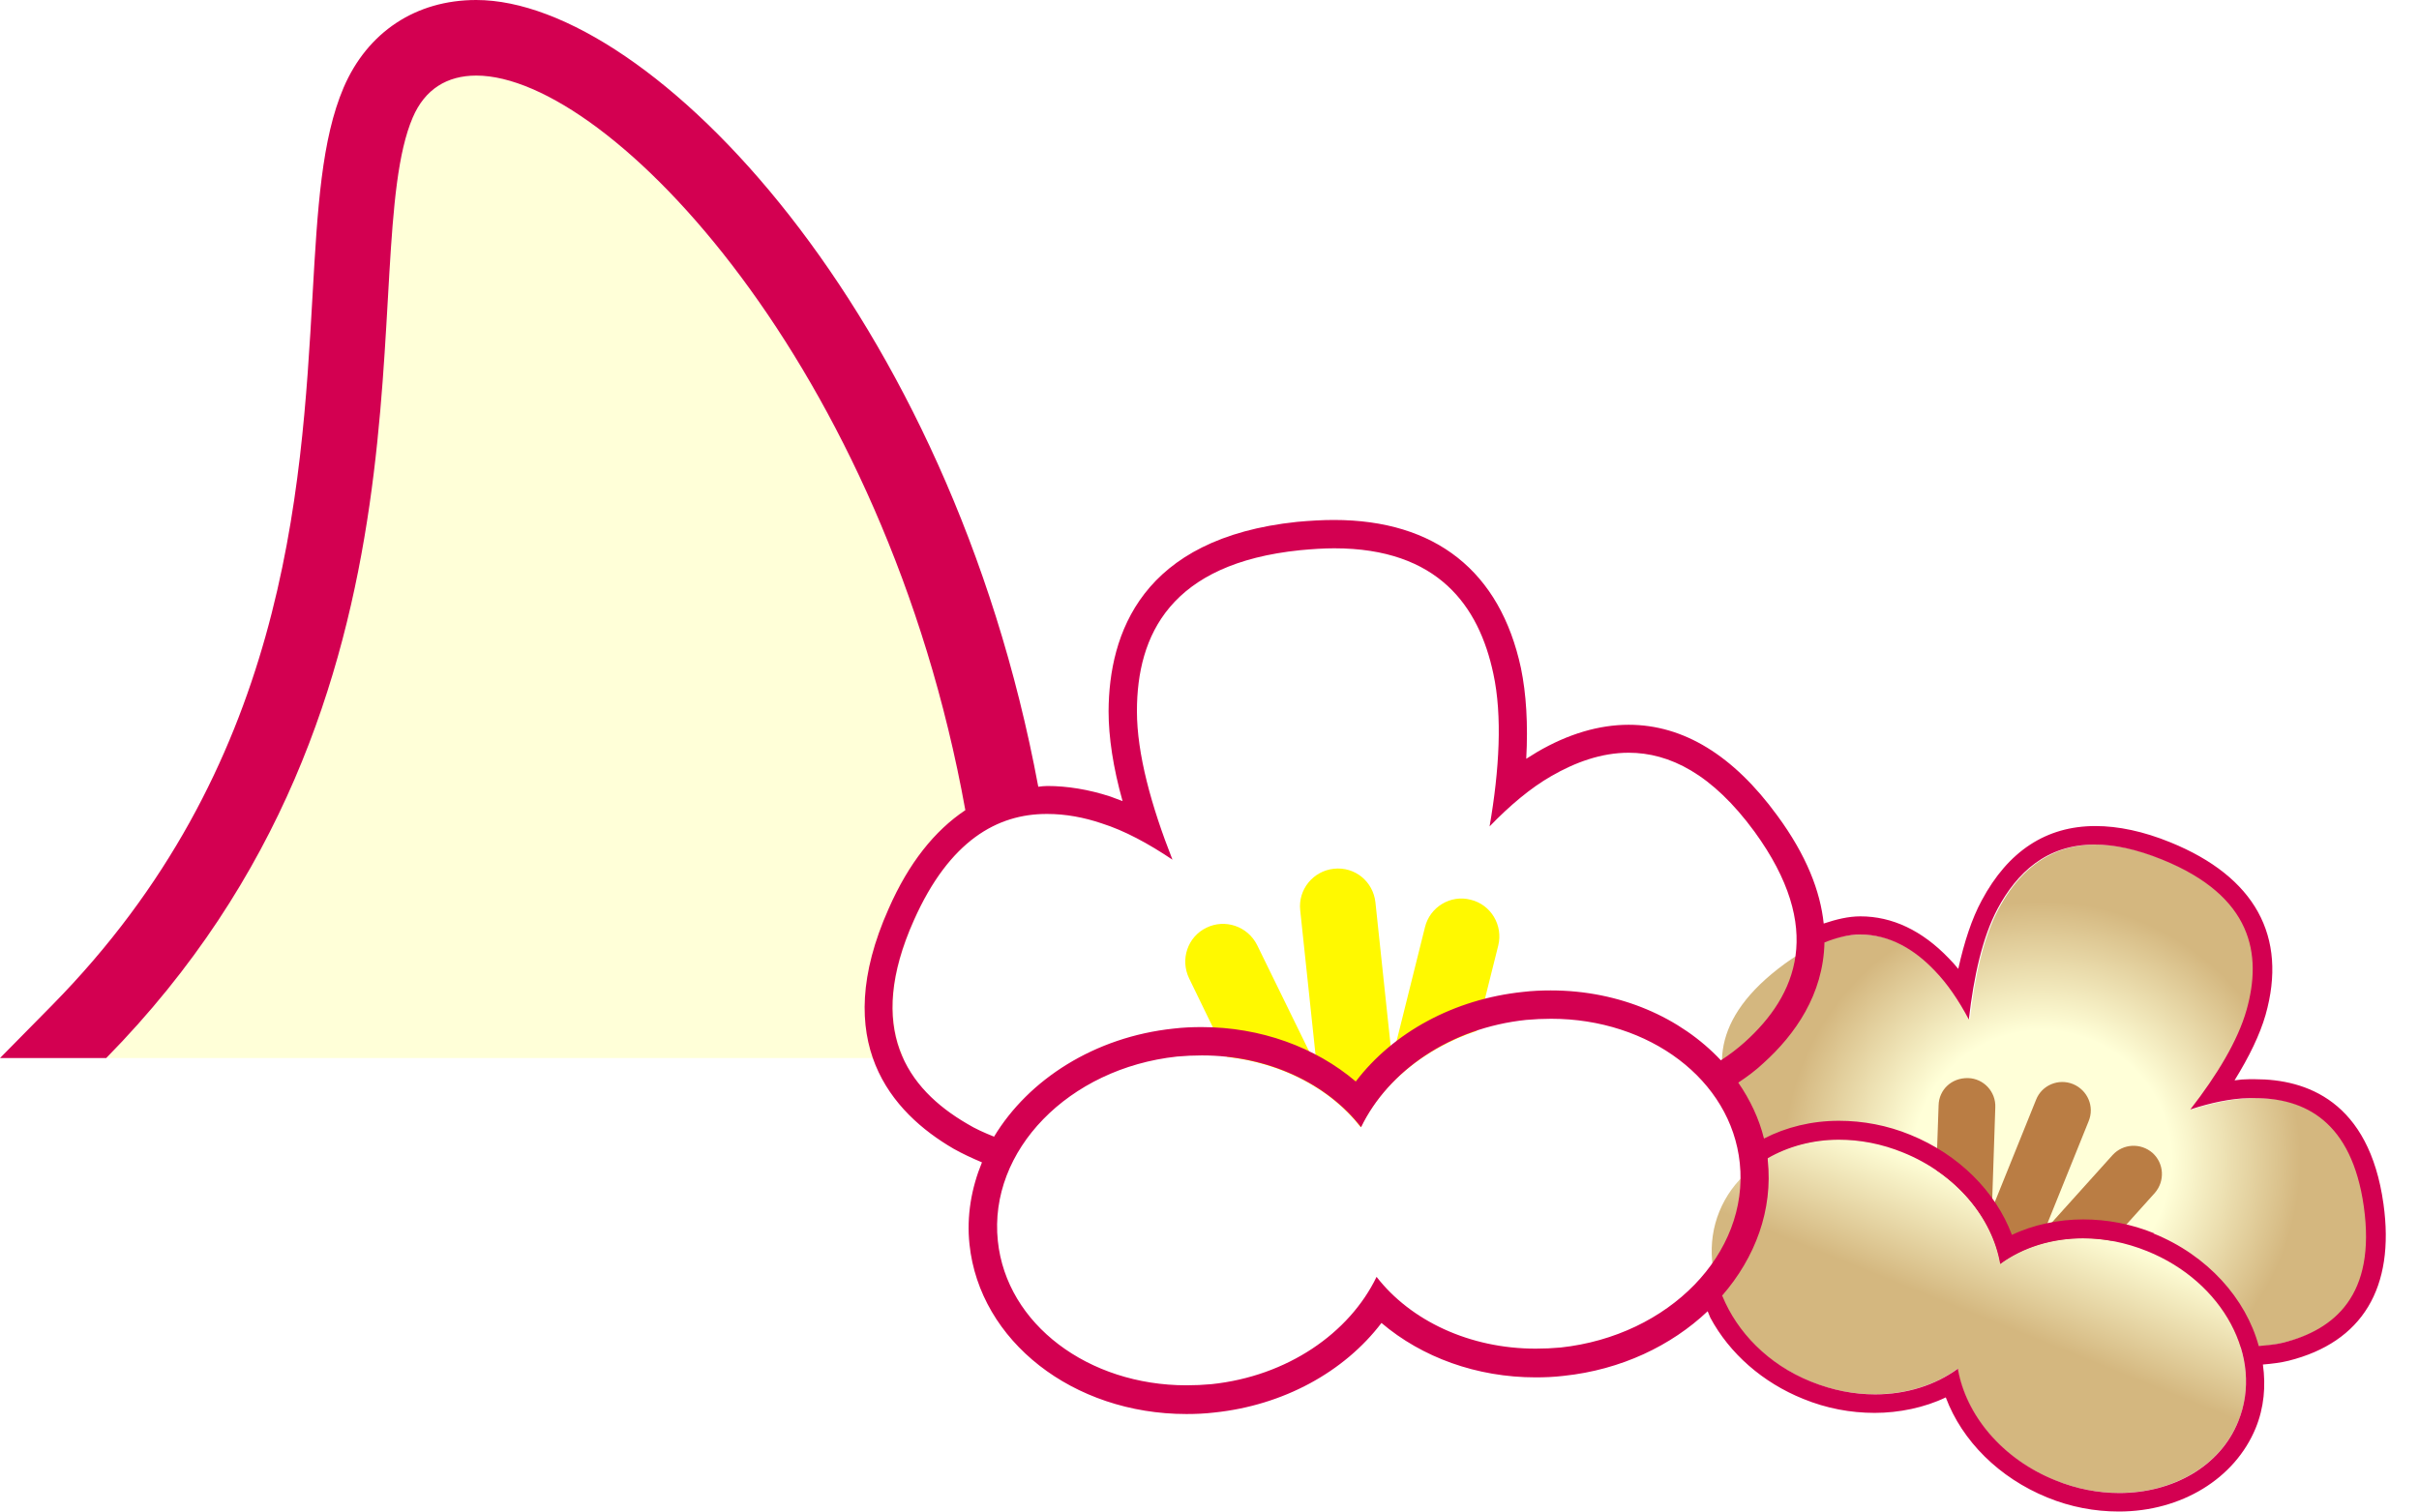
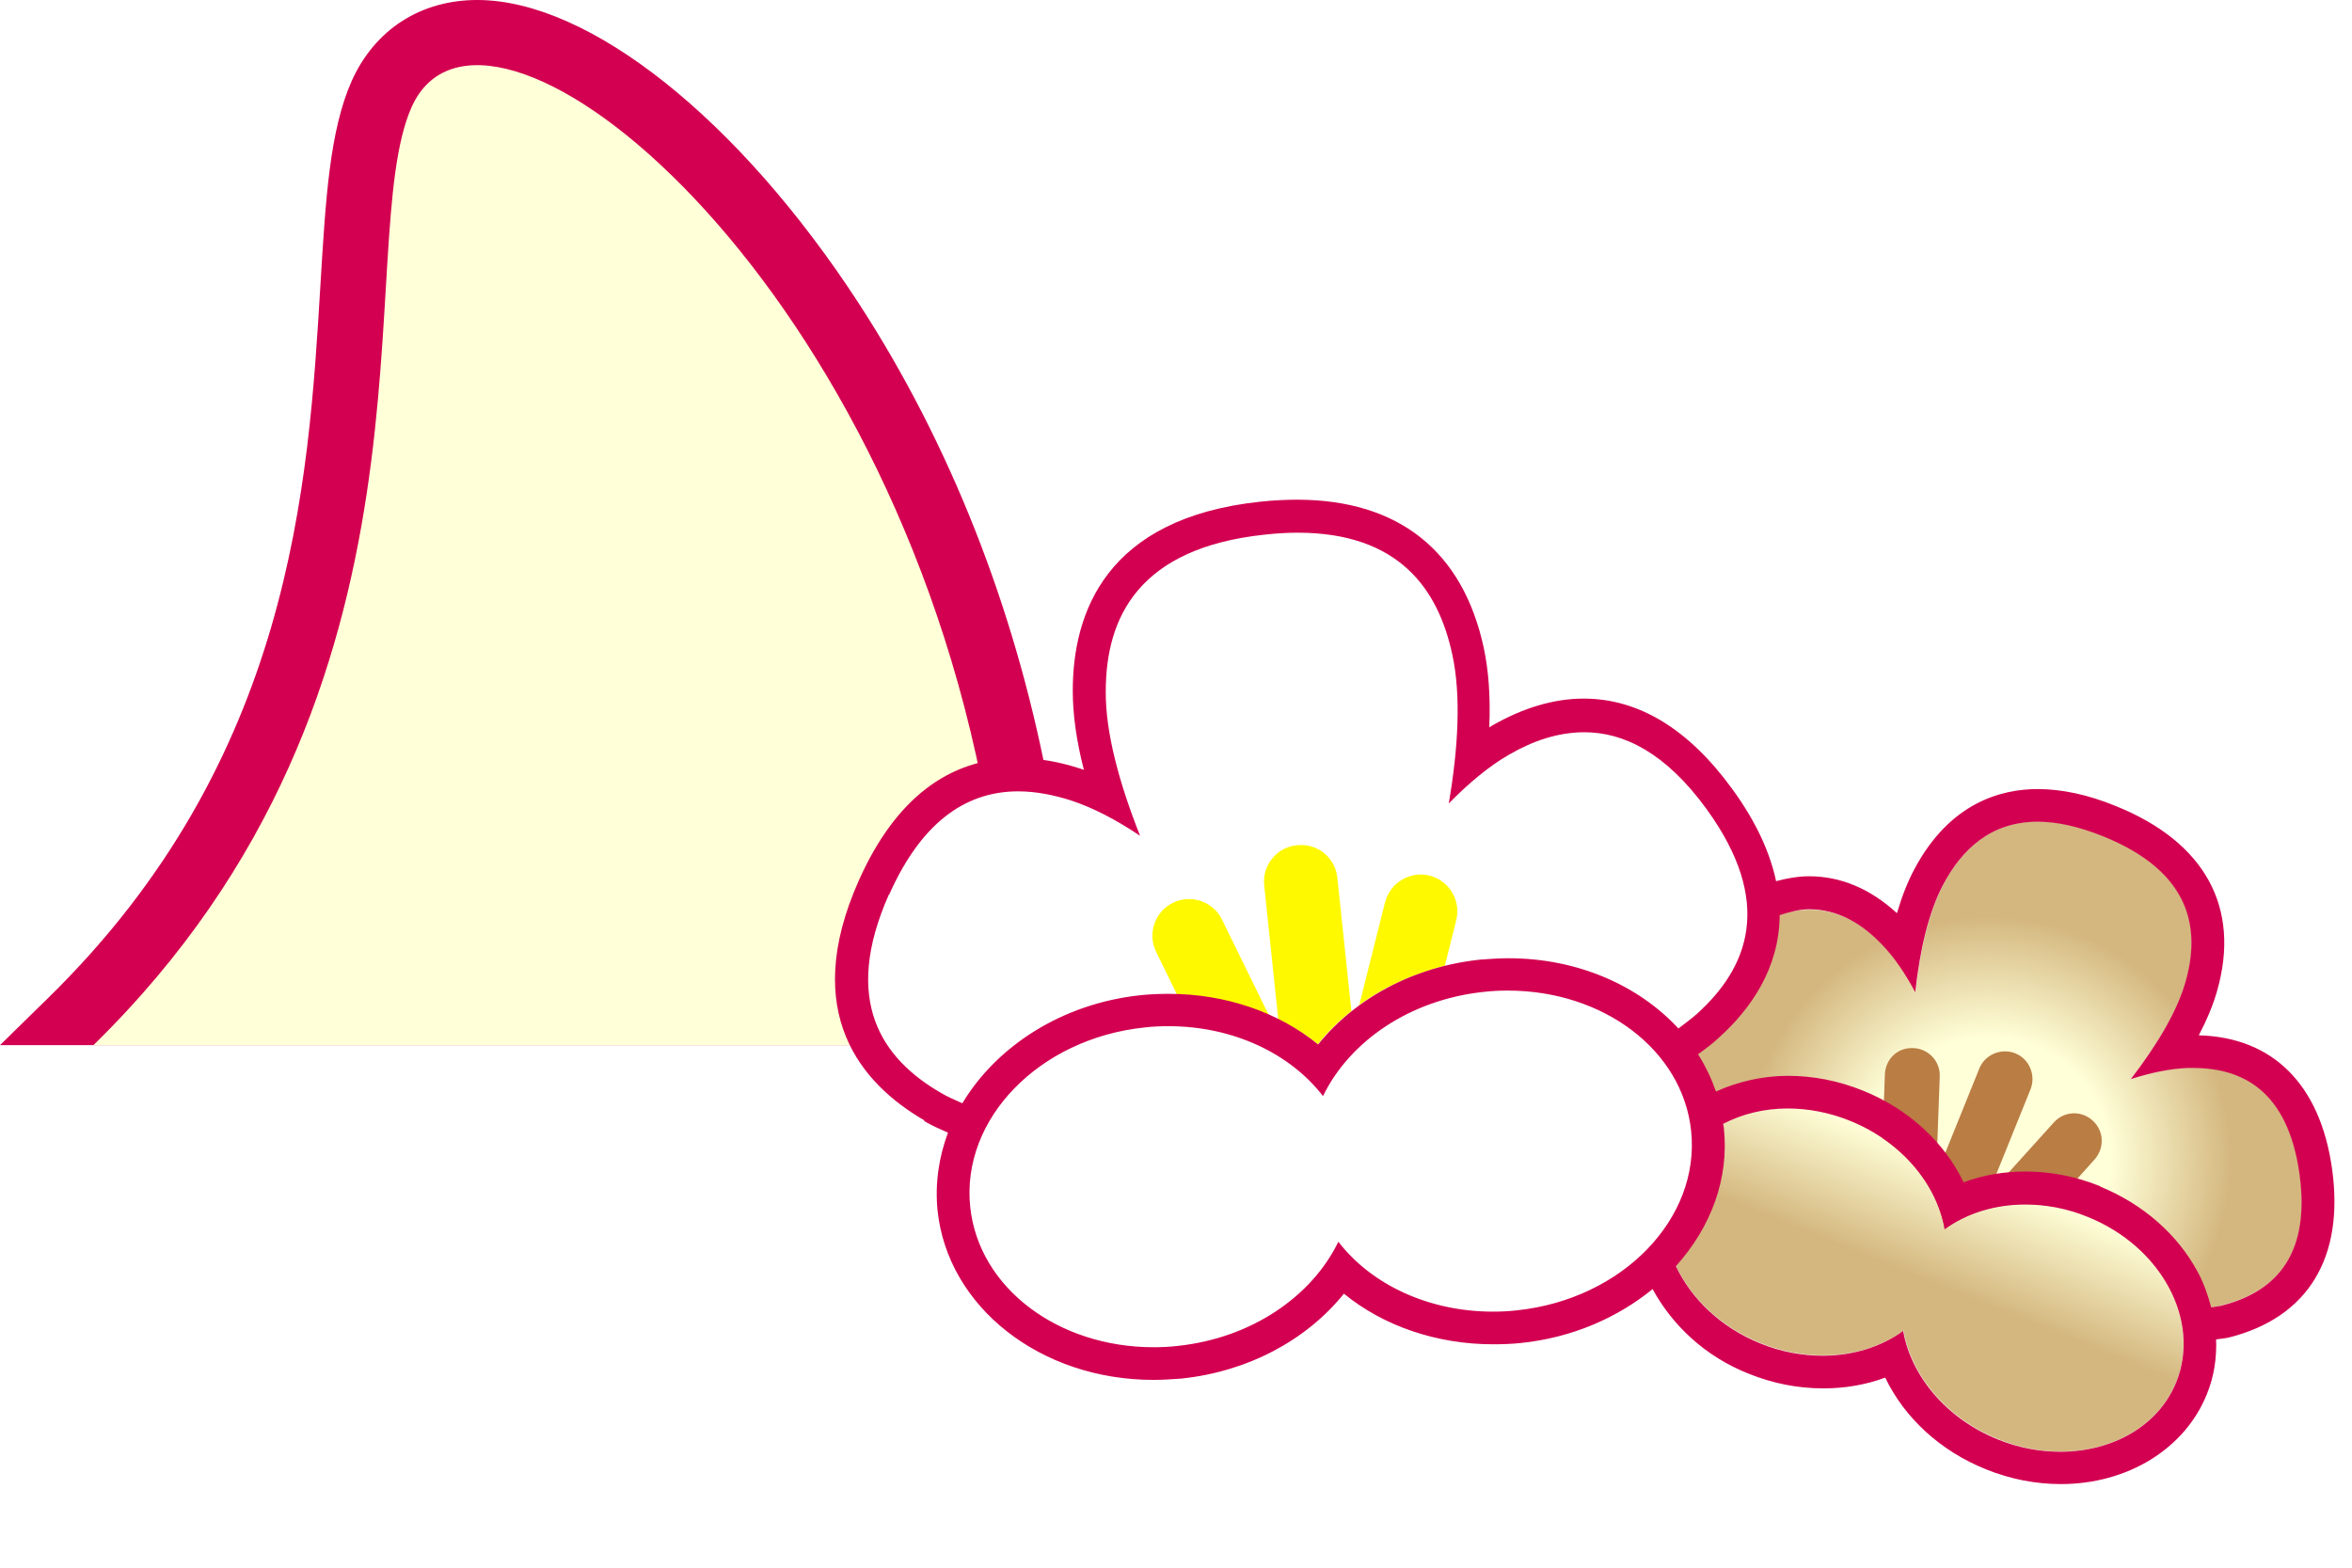
- <svg xmlns="http://www.w3.org/2000/svg" id="b" viewBox="0 0 64 40">
+ <svg xmlns="http://www.w3.org/2000/svg" id="b" viewBox="0 0 72 48">
  <defs>
    <style>.g{fill:none;}.h{fill:url(#f);}.i{fill:url(#e);}.j{fill:#d30051;}.k{fill:#ba7d44;}.l{fill:#ffffd8;}.m{fill:#fff900;}</style>
-     <radialGradient id="e" cx="204.79" cy="3.31" fx="204.79" fy="3.31" r="6.84" gradientTransform="translate(-134.61 -49.09) rotate(22)" gradientUnits="userSpaceOnUse">
+     <linearGradient id="e" x1="-57.76" y1="42.68" x2="-60.52" y2="35.87" gradientTransform="rotate(-180) scale(1 -1)" gradientUnits="userSpaceOnUse">
+       <stop offset=".5" stop-color="#d4b77f" />
+       <stop offset="1" stop-color="#ffffd8" />
+     </linearGradient>
+     <radialGradient id="f" cx="-60.87" cy="35.5" fx="-60.87" fy="35.5" r="7.44" gradientTransform="rotate(-180) scale(1 -1)" gradientUnits="userSpaceOnUse">
      <stop offset=".5" stop-color="#ffffd8" />
      <stop offset="1" stop-color="#d4b77f" />
    </radialGradient>
-     <linearGradient id="f" x1="204.79" y1="11.04" x2="204.79" y2="4.5" gradientTransform="translate(-134.61 -49.09) rotate(22)" gradientUnits="userSpaceOnUse">
-       <stop offset=".5" stop-color="#d4b77f" />
-       <stop offset="1" stop-color="#ffffd8" />
-     </linearGradient>
  </defs>
  <g id="c">
    <g id="d">
-       <rect class="g" x="0" y="0" width="64" height="40" transform="translate(64 40) rotate(-180)" />
-       <path class="l" d="M24.19,24.35c-.7,1.57-.68,2.75-.27,3.65H2.81C12.14,18.51,9.35,6.77,10.92,3.11c1.87-4.34,12.44,4.42,14.76,19.15-.55.44-1.06,1.11-1.49,2.09Z" />
-       <path class="i" d="M62.57,31.93c-.33-2.35-1.65-2.92-3.04-2.87-.47.02-1,.13-1.55.3.7-.91,1.25-1.82,1.49-2.64.41-1.46.16-3-2.23-3.97s-3.65-.03-4.36,1.3c-.4.75-.64,1.8-.76,2.93-.28-.51-.58-.96-.9-1.29-.97-1-2.31-1.51-4.18-.05-1.87,1.46-1.7,2.89-.96,4.07,1.04,1.66,4.01,3.37,6.02,4.26.15.07.32.14.5.22,0,0,.02,0,.03.01,0,0,0,0,0,0s0,0,0,0c0,0,.02,0,.03.01.19.08.36.14.51.19,2.06.75,5.39,1.59,7.29,1.12,1.35-.34,2.46-1.25,2.13-3.6Z" />
-       <path class="k" d="M55.85,32.84c-1.09-.19-2.16.04-2.93.61-.16-.94-.77-1.85-1.69-2.47l.06-1.73c.01-.41.34-.73.78-.72.41.01.74.36.72.78l-.09,2.69,1.17-2.9c.15-.38.59-.57.98-.41.38.16.57.59.41.98l-1.17,2.9,1.8-2c.28-.31.75-.33,1.06-.06.31.28.33.75.06,1.06l-1.16,1.29Z" />
-       <path class="h" d="M56.81,33.11c-1.41-.57-2.9-.39-3.89.34-.21-1.22-1.16-2.38-2.57-2.95-2.01-.81-4.18-.11-4.86,1.56s.4,3.68,2.41,4.5c1.41.57,2.9.39,3.89-.34.21,1.22,1.16,2.38,2.57,2.95,2.01.81,4.18.11,4.86-1.56s-.4-3.68-2.41-4.5Z" />
-       <path class="m" d="M39.07,27.28c-1.4.47-2.52,1.4-3.07,2.55-.78-1.01-2.06-1.69-3.53-1.86l-1.01-2.08c-.24-.5-.04-1.1.46-1.34.49-.24,1.09-.04,1.34.46l1.58,3.23-.44-4.15c-.06-.55.34-1.04.89-1.1.56-.06,1.04.34,1.1.89l.44,4.15.87-3.49c.13-.54.68-.87,1.21-.73.54.13.86.68.73,1.21l-.56,2.24Z" />
-       <path class="j" d="M0,28h2.81C12.14,18.51,9.35,6.77,10.92,3.11c.32-.75.91-1.11,1.68-1.11,3.54,0,10.83,7.73,12.94,19.44-.81.54-1.5,1.4-2.03,2.61-1.57,3.52.07,5.39,1.72,6.35.23.13.49.25.75.36-.28.68-.41,1.42-.33,2.17.27,2.56,2.74,4.49,5.74,4.49.24,0,.49-.01.74-.04,1.82-.19,3.43-1.07,4.42-2.37,1.07.91,2.52,1.44,4.08,1.44.24,0,.49-.01.74-.04,1.52-.16,2.85-.8,3.81-1.71.03.06.04.11.07.17.51.95,1.39,1.72,2.46,2.15.61.25,1.25.37,1.89.37s1.32-.14,1.88-.41c.43,1.15,1.41,2.13,2.69,2.65.61.25,1.25.37,1.89.37,1.65,0,3.07-.87,3.62-2.21.22-.54.27-1.11.19-1.68.24-.02.48-.05.68-.1,1.95-.49,2.82-1.93,2.51-4.15-.38-2.73-2.05-3.3-3.39-3.3-.06,0-.11,0-.17,0-.12,0-.25.01-.38.03.39-.63.67-1.21.82-1.73.59-2.08-.28-3.66-2.52-4.57-.71-.29-1.38-.43-1.98-.43-1.3,0-2.31.66-3.01,1.97-.26.48-.46,1.09-.62,1.81-.08-.1-.17-.2-.25-.28-.71-.74-1.5-1.11-2.34-1.11-.32,0-.64.08-.97.19-.09-.85-.45-1.8-1.23-2.86-1.16-1.59-2.48-2.4-3.93-2.4-.78,0-1.6.24-2.42.72-.1.06-.19.12-.29.18.05-.92,0-1.72-.14-2.4-.55-2.56-2.26-3.92-4.95-3.92-.31,0-.64.02-.97.05-4.12.43-4.98,2.96-4.99,5.01,0,.69.12,1.49.37,2.38-.11-.04-.22-.08-.32-.12-.58-.19-1.15-.28-1.67-.28-.08,0-.16.01-.24.02C25.14,8.29,17.22,0,12.6,0h0c-1.6,0-2.88.85-3.51,2.32-.58,1.36-.69,3.18-.82,5.48-.3,5.29-.72,12.53-6.89,18.8L0,28ZM57,32.64c-.61-.25-1.25-.37-1.89-.37s-1.32.14-1.88.41c-.43-1.15-1.41-2.13-2.69-2.65-.61-.25-1.25-.37-1.89-.37-.72,0-1.4.17-1.98.47-.13-.53-.37-1.03-.68-1.48.24-.16.47-.33.67-.52.83-.75,1.58-1.81,1.61-3.19.33-.13.65-.21.94-.21.79,0,1.45.4,1.98.96.33.34.63.78.9,1.29.13-1.14.36-2.18.76-2.93.51-.95,1.29-1.7,2.57-1.7.51,0,1.1.12,1.79.4,2.39.97,2.64,2.51,2.23,3.97-.23.82-.79,1.74-1.49,2.64.55-.18,1.08-.29,1.55-.3.05,0,.1,0,.15,0,1.33,0,2.57.61,2.89,2.87.33,2.35-.78,3.26-2.13,3.6-.2.05-.42.07-.65.09-.34-1.25-1.35-2.4-2.79-2.98ZM45.56,34.29c.88-1.01,1.35-2.27,1.21-3.59,0-.02,0-.03,0-.05.54-.31,1.19-.49,1.88-.49.56,0,1.14.11,1.7.34,1.41.57,2.36,1.73,2.57,2.95.6-.44,1.37-.68,2.19-.68.56,0,1.13.11,1.7.34,2.01.81,3.09,2.82,2.41,4.5-.48,1.2-1.74,1.9-3.15,1.9-.56,0-1.14-.11-1.7-.34-1.41-.57-2.36-1.73-2.57-2.95-.6.44-1.37.68-2.19.68-.56,0-1.13-.11-1.7-.34-1.14-.46-1.95-1.31-2.34-2.26ZM26.4,32.84c-.25-2.39,1.87-4.57,4.74-4.88.22-.02.44-.03.66-.03,1.75,0,3.31.74,4.21,1.9.72-1.49,2.36-2.63,4.37-2.84.22-.02.44-.03.66-.03,2.59,0,4.76,1.61,4.99,3.82.25,2.39-1.87,4.57-4.74,4.88-.22.02-.44.03-.66.03-1.75,0-3.31-.74-4.21-1.9-.72,1.49-2.36,2.63-4.37,2.84-.22.02-.44.03-.66.03-2.59,0-4.76-1.61-4.99-3.82ZM27.71,21.54c.48,0,.97.09,1.44.25.6.19,1.23.53,1.87.96-.56-1.42-.94-2.8-.94-3.93,0-2.02.89-3.91,4.32-4.26.32-.03.62-.05.9-.05,2.75,0,3.83,1.53,4.21,3.32.24,1.11.16,2.54-.1,4.04.54-.56,1.09-1.02,1.63-1.33.64-.37,1.33-.62,2.05-.62,1.08,0,2.21.56,3.33,2.09,1.86,2.56,1.12,4.33-.26,5.57-.19.17-.4.33-.63.48-1.06-1.13-2.67-1.85-4.5-1.85h0c-.24,0-.49.01-.74.04-1.82.19-3.43,1.07-4.42,2.37-1.07-.91-2.52-1.44-4.08-1.44-.24,0-.49.01-.74.04-2.09.22-3.84,1.35-4.75,2.86-.25-.1-.5-.21-.71-.34-1.6-.93-2.7-2.51-1.41-5.39.94-2.11,2.21-2.81,3.51-2.81Z" />
+       <rect class="g" x="0" y="0" width="72" height="48" transform="translate(72 48) rotate(-180)" />
+       <path class="j" d="M31.17,23.73c-1.9,0-3.39,1.16-4.41,3.46-.85,1.91-.9,3.52-.18,4.81H0s1.46-1.43,1.46-1.43c7.48-7.31,7.98-15.72,8.35-21.86.16-2.63.28-4.71.96-6.24C11.48.9,12.88,0,14.61,0c3.43,0,8.01,3.65,11.68,9.29,2.8,4.31,4.75,9.3,5.76,14.52-.3-.05-.6-.08-.88-.08Z" />
+       <path class="l" d="M26.76,27.19c-.85,1.91-.9,3.52-.18,4.81H2.86C14.06,21.05,10.72,7.5,12.6,3.28c2.17-4.86,14.2,4.51,17.44,20.61-1.37.38-2.48,1.48-3.29,3.29Z" />
+       <path class="i" d="M52.28,34.7c1.12-.82,2.78-1.03,4.36-.39,1.58.64,2.65,1.95,2.89,3.32,1.12-.82,2.8-1.02,4.38-.38,2.26.91,3.47,3.18,2.71,5.06-.76,1.88-3.21,2.67-5.46,1.75-1.58-.64-2.65-1.95-2.89-3.32-1.12.82-2.8,1.02-4.38.38-1.42-.57-2.42-1.68-2.79-2.89.83-1.01,1.28-2.24,1.18-3.54Z" />
+       <path class="h" d="M52.15,33.87c-.16-.61-.45-1.18-.84-1.7,0-.01,0-.03,0-.04.37-.24.7-.48.97-.73,1.06-.96,1.62-2.03,1.69-3.19,1.56-.75,2.76-.22,3.65.7.37.38.71.88,1.02,1.46.14-1.28.41-2.46.86-3.3.8-1.5,2.21-2.56,4.9-1.47s2.98,2.83,2.51,4.46c-.26.92-.89,1.95-1.67,2.97.62-.2,1.22-.32,1.74-.34,1.56-.05,3.05.59,3.42,3.23.37,2.64-.88,3.67-2.4,4.05-.24.06-.51.1-.79.12-.09-.31-.2-.62-.36-.92-.57-1.06-1.54-1.91-2.74-2.39-1.45-.58-3.02-.55-4.26.07-.46-1.31-1.56-2.42-3.01-3.01-1.6-.65-3.29-.5-4.53.23-.06-.07-.1-.14-.16-.21Z" />
+       <path class="k" d="M62.83,36.94c-1.23-.21-2.43.05-3.3.69-.18-1.06-.86-2.08-1.9-2.78l.07-1.95c.02-.47.38-.83.87-.81.47.02.83.41.81.87l-.11,3.03,1.32-3.27c.17-.43.67-.64,1.1-.47.43.17.64.67.47,1.1l-1.32,3.27,2.03-2.25c.31-.35.84-.38,1.19-.06.35.31.37.84.06,1.19l-1.3,1.45Z" />
+       <path class="m" d="M42.4,27.63c.15-.6.76-.97,1.36-.82.6.15.97.76.82,1.36l-.35,1.4c-.97.24-1.86.65-2.62,1.2l.79-3.15ZM35.39,29.14l.64,1.31c1,.03,1.96.26,2.82.65l-1.44-2.94c-.27-.56-.95-.79-1.5-.52-.56.27-.79.95-.52,1.5ZM38.7,27.11l.43,4.1c.43.22.84.46,1.21.76.3-.37.64-.71,1.03-1.01l-.43-4.08c-.06-.62-.61-1.07-1.24-1-.62.06-1.07.62-1,1.24Z" />
+       <path class="j" d="M28.3,34.33c.22.13.47.24.72.35-.28.75-.4,1.55-.32,2.38.31,2.96,3.15,5.19,6.61,5.19.28,0,.57-.02.85-.04,2.03-.21,3.83-1.17,4.98-2.6,1.21.99,2.84,1.55,4.57,1.55.28,0,.56-.01.85-.04,1.56-.16,2.95-.77,4.03-1.65.6,1.1,1.6,2.06,2.94,2.59.74.3,1.51.45,2.29.45.66,0,1.3-.11,1.89-.33.59,1.23,1.69,2.25,3.09,2.81.74.3,1.52.45,2.29.45,2.04,0,3.8-1.08,4.47-2.76.22-.54.3-1.1.28-1.67.13-.02.28-.03.4-.06,2.41-.61,3.53-2.44,3.15-5.16-.36-2.58-1.81-4.03-4.08-4.09.25-.48.44-.93.56-1.36.73-2.55-.37-4.56-3.1-5.66-.85-.35-1.66-.52-2.39-.52-1.13,0-2.69.42-3.77,2.44-.21.39-.39.85-.54,1.36-.82-.75-1.72-1.13-2.69-1.13-.33,0-.67.06-1.01.15-.18-.85-.59-1.79-1.34-2.82-1.33-1.83-2.86-2.77-4.55-2.77-.91,0-1.85.28-2.81.83-.03.02-.05.03-.08.05.04-.93-.02-1.74-.17-2.44-.64-2.96-2.61-4.53-5.72-4.53-.35,0-.73.02-1.11.06-4.75.5-5.75,3.42-5.75,5.79,0,.72.11,1.53.34,2.42-.03-.01-.06-.02-.09-.03-.67-.22-1.32-.33-1.93-.33-2.12,0-3.76,1.26-4.87,3.75-1.81,4.06.09,6.23,2,7.34ZM64.29,36.32c-.74-.3-1.51-.45-2.29-.45-.66,0-1.3.11-1.89.33-.59-1.23-1.69-2.25-3.09-2.81-.74-.3-1.52-.45-2.29-.45s-1.54.18-2.2.48c-.14-.4-.32-.78-.55-1.14.22-.16.44-.32.63-.5.98-.88,1.86-2.13,1.87-3.76.31-.1.62-.18.9-.18.89,0,1.63.45,2.23,1.08.37.38.71.88,1.02,1.46.14-1.28.41-2.46.86-3.3.57-1.07,1.45-1.92,2.89-1.92.58,0,1.24.14,2.01.45,2.69,1.09,2.98,2.83,2.51,4.46-.26.92-.89,1.95-1.67,2.97.62-.2,1.22-.32,1.74-.34.06,0,.11,0,.17,0,1.5,0,2.89.69,3.25,3.23.37,2.64-.88,3.67-2.4,4.05-.09.02-.2.03-.3.05-.1-.37-.22-.73-.41-1.08-.62-1.16-1.69-2.09-2.99-2.62ZM51.31,38.76c1.06-1.18,1.63-2.67,1.46-4.23,0-.04-.02-.08-.02-.12.58-.3,1.25-.47,1.97-.47.63,0,1.28.12,1.92.38,1.58.64,2.65,1.95,2.89,3.32.67-.49,1.54-.76,2.47-.76.62,0,1.28.12,1.91.38,2.26.91,3.47,3.18,2.71,5.06-.55,1.35-1.96,2.13-3.55,2.13-.63,0-1.28-.12-1.92-.38-1.58-.64-2.65-1.95-2.89-3.32-.67.49-1.54.76-2.47.76-.62,0-1.28-.12-1.91-.38-1.21-.49-2.11-1.37-2.58-2.37ZM35.03,31.46c.25-.03.5-.04.74-.04,1.97,0,3.72.83,4.73,2.14.81-1.67,2.65-2.95,4.92-3.19.25-.03.5-.04.74-.04,2.91,0,5.35,1.81,5.61,4.3.28,2.69-2.11,5.15-5.33,5.49-.25.03-.5.04-.74.04-1.97,0-3.72-.83-4.73-2.14-.81,1.67-2.65,2.95-4.92,3.19-.25.03-.5.04-.74.04-2.91,0-5.35-1.81-5.61-4.3-.28-2.69,2.11-5.15,5.33-5.49ZM27.22,27.39c1.06-2.38,2.49-3.16,3.95-3.16.54,0,1.09.11,1.62.28.67.22,1.38.59,2.11,1.08-.63-1.59-1.06-3.15-1.05-4.42,0-2.27,1.01-4.39,4.86-4.8.36-.04.69-.06,1.01-.06,3.1,0,4.31,1.72,4.74,3.74.27,1.25.18,2.86-.11,4.55.61-.62,1.23-1.14,1.84-1.49.72-.42,1.5-.69,2.31-.69,1.21,0,2.49.63,3.74,2.35,2.09,2.88,1.26,4.87-.29,6.27-.17.15-.37.3-.57.45-1.22-1.32-3.09-2.15-5.2-2.15h0c-.28,0-.57.02-.85.04-2.03.21-3.83,1.17-4.98,2.6-1.21-.99-2.84-1.55-4.57-1.55-.28,0-.56.01-.85.04-2.41.25-4.42,1.56-5.47,3.31-.23-.1-.46-.2-.66-.32-1.81-1.05-3.03-2.82-1.59-6.07Z" />
    </g>
  </g>
</svg>
